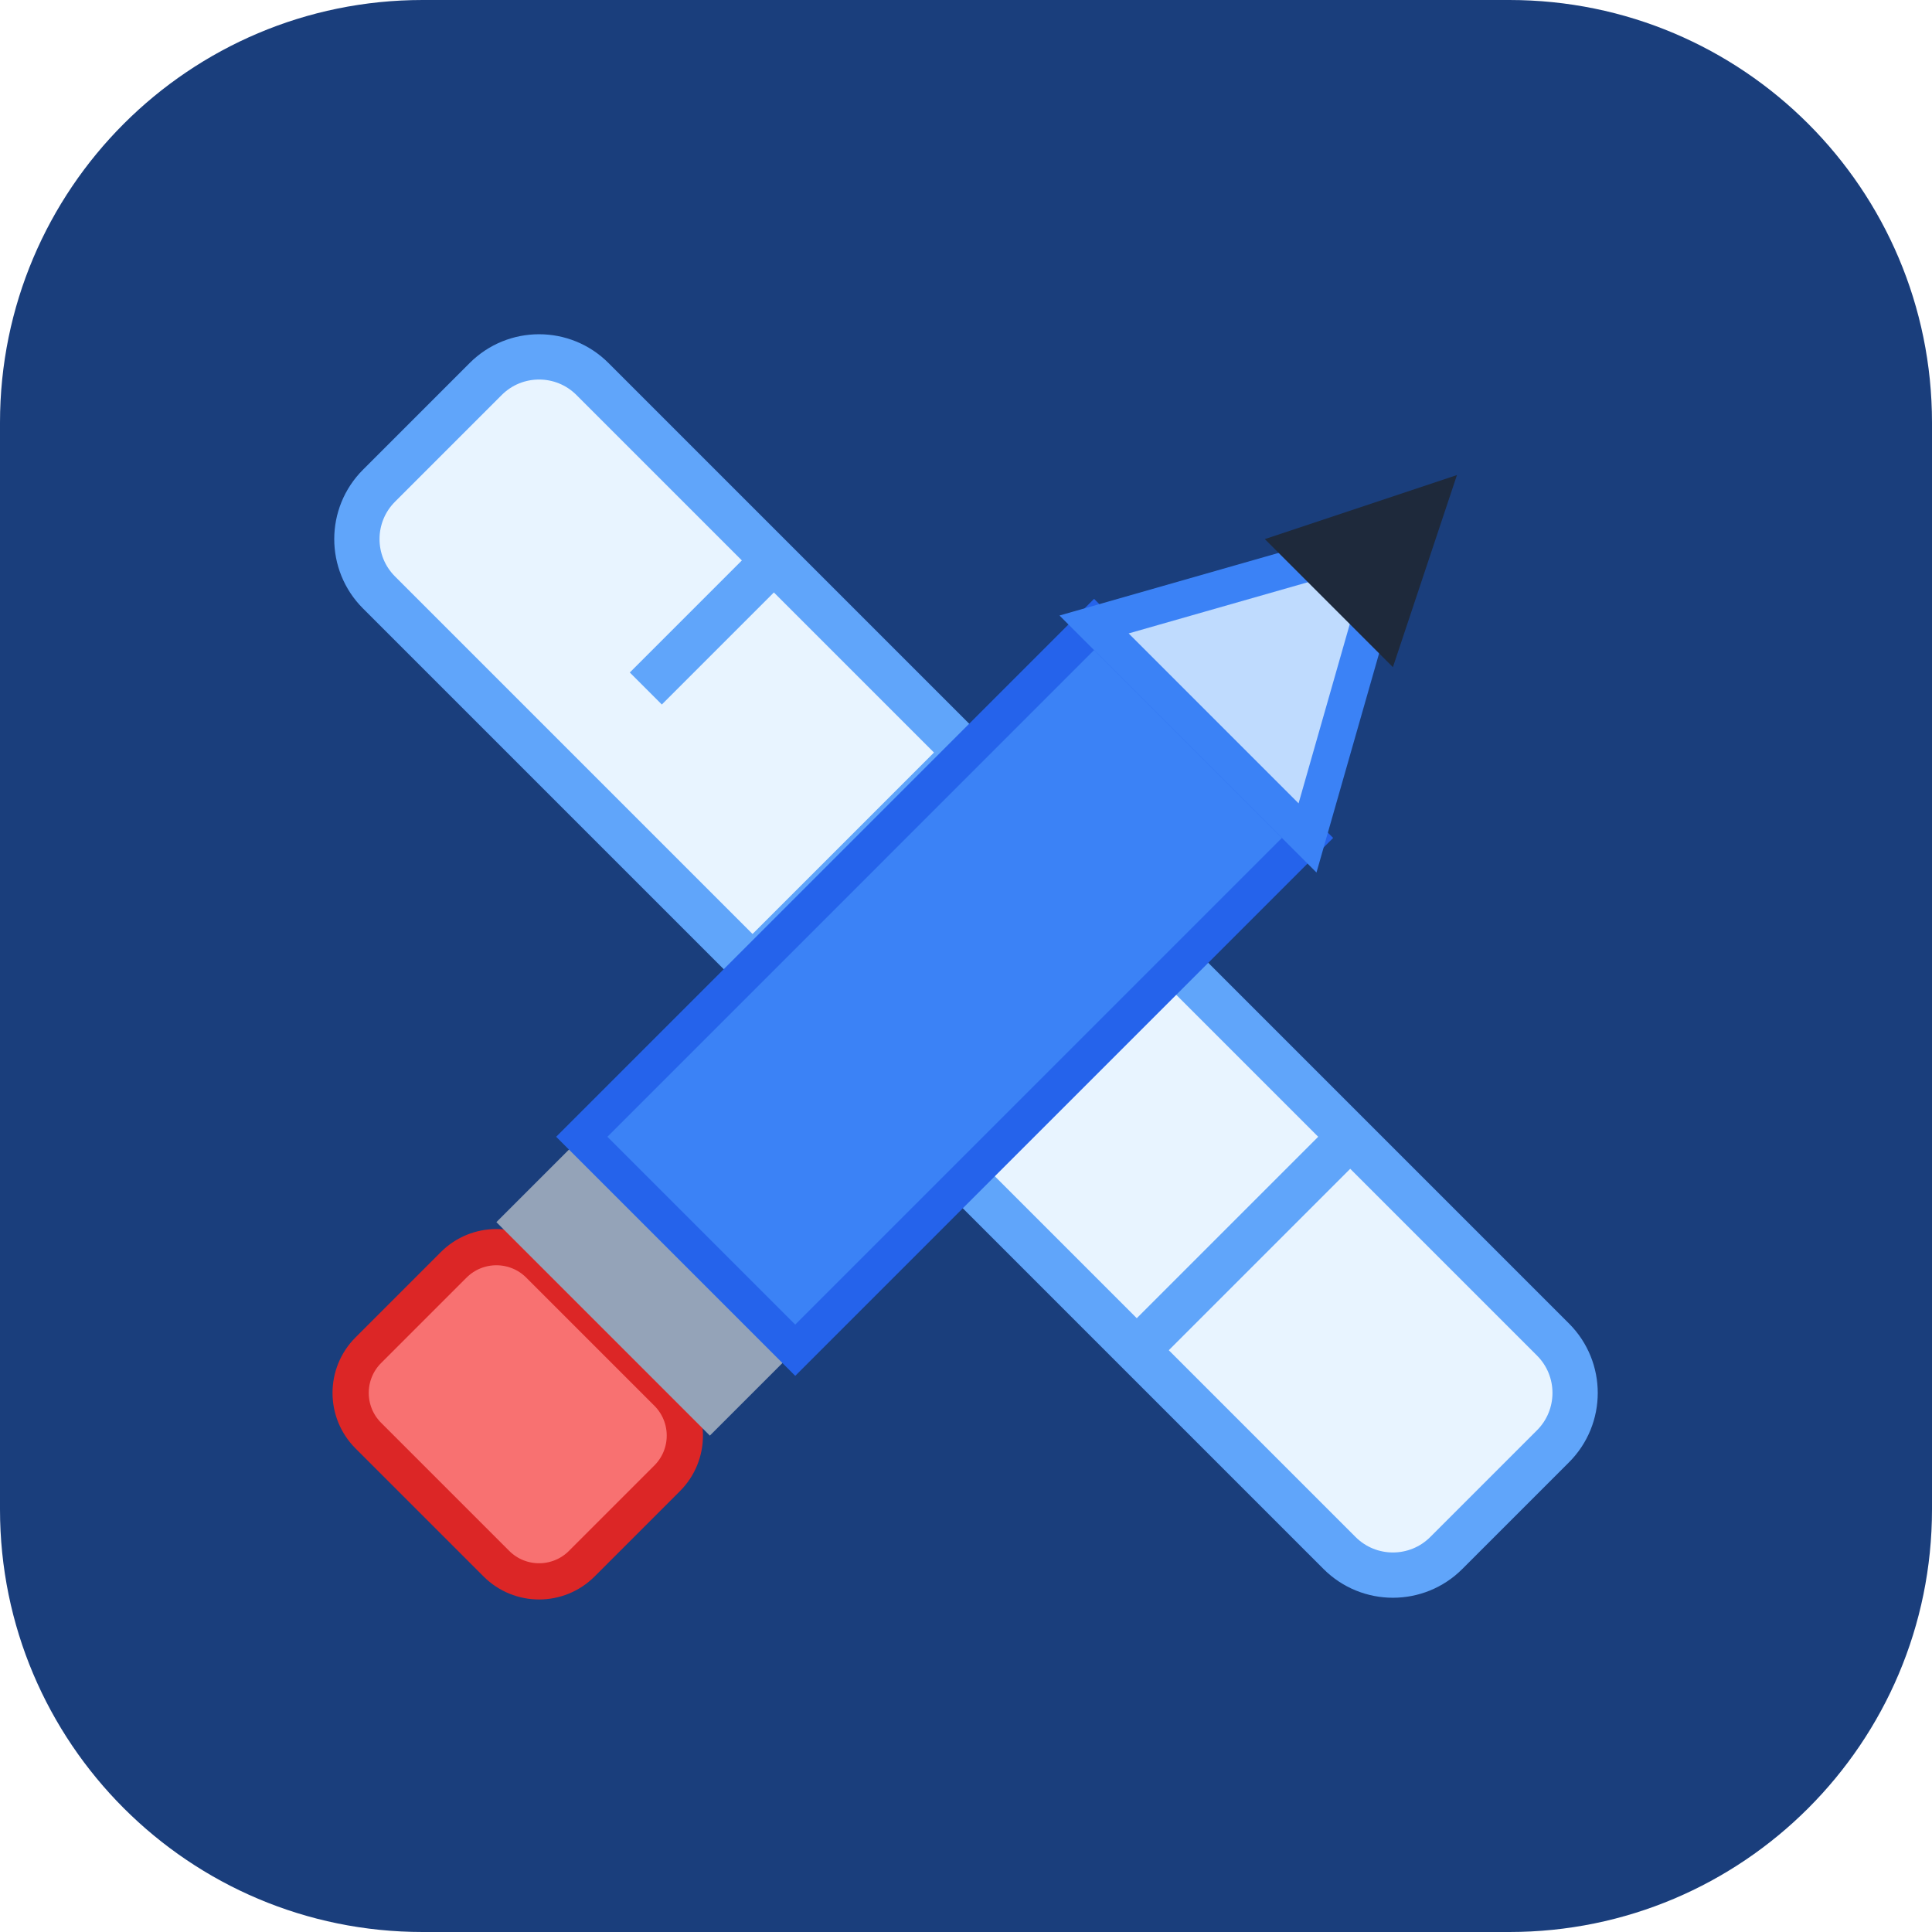
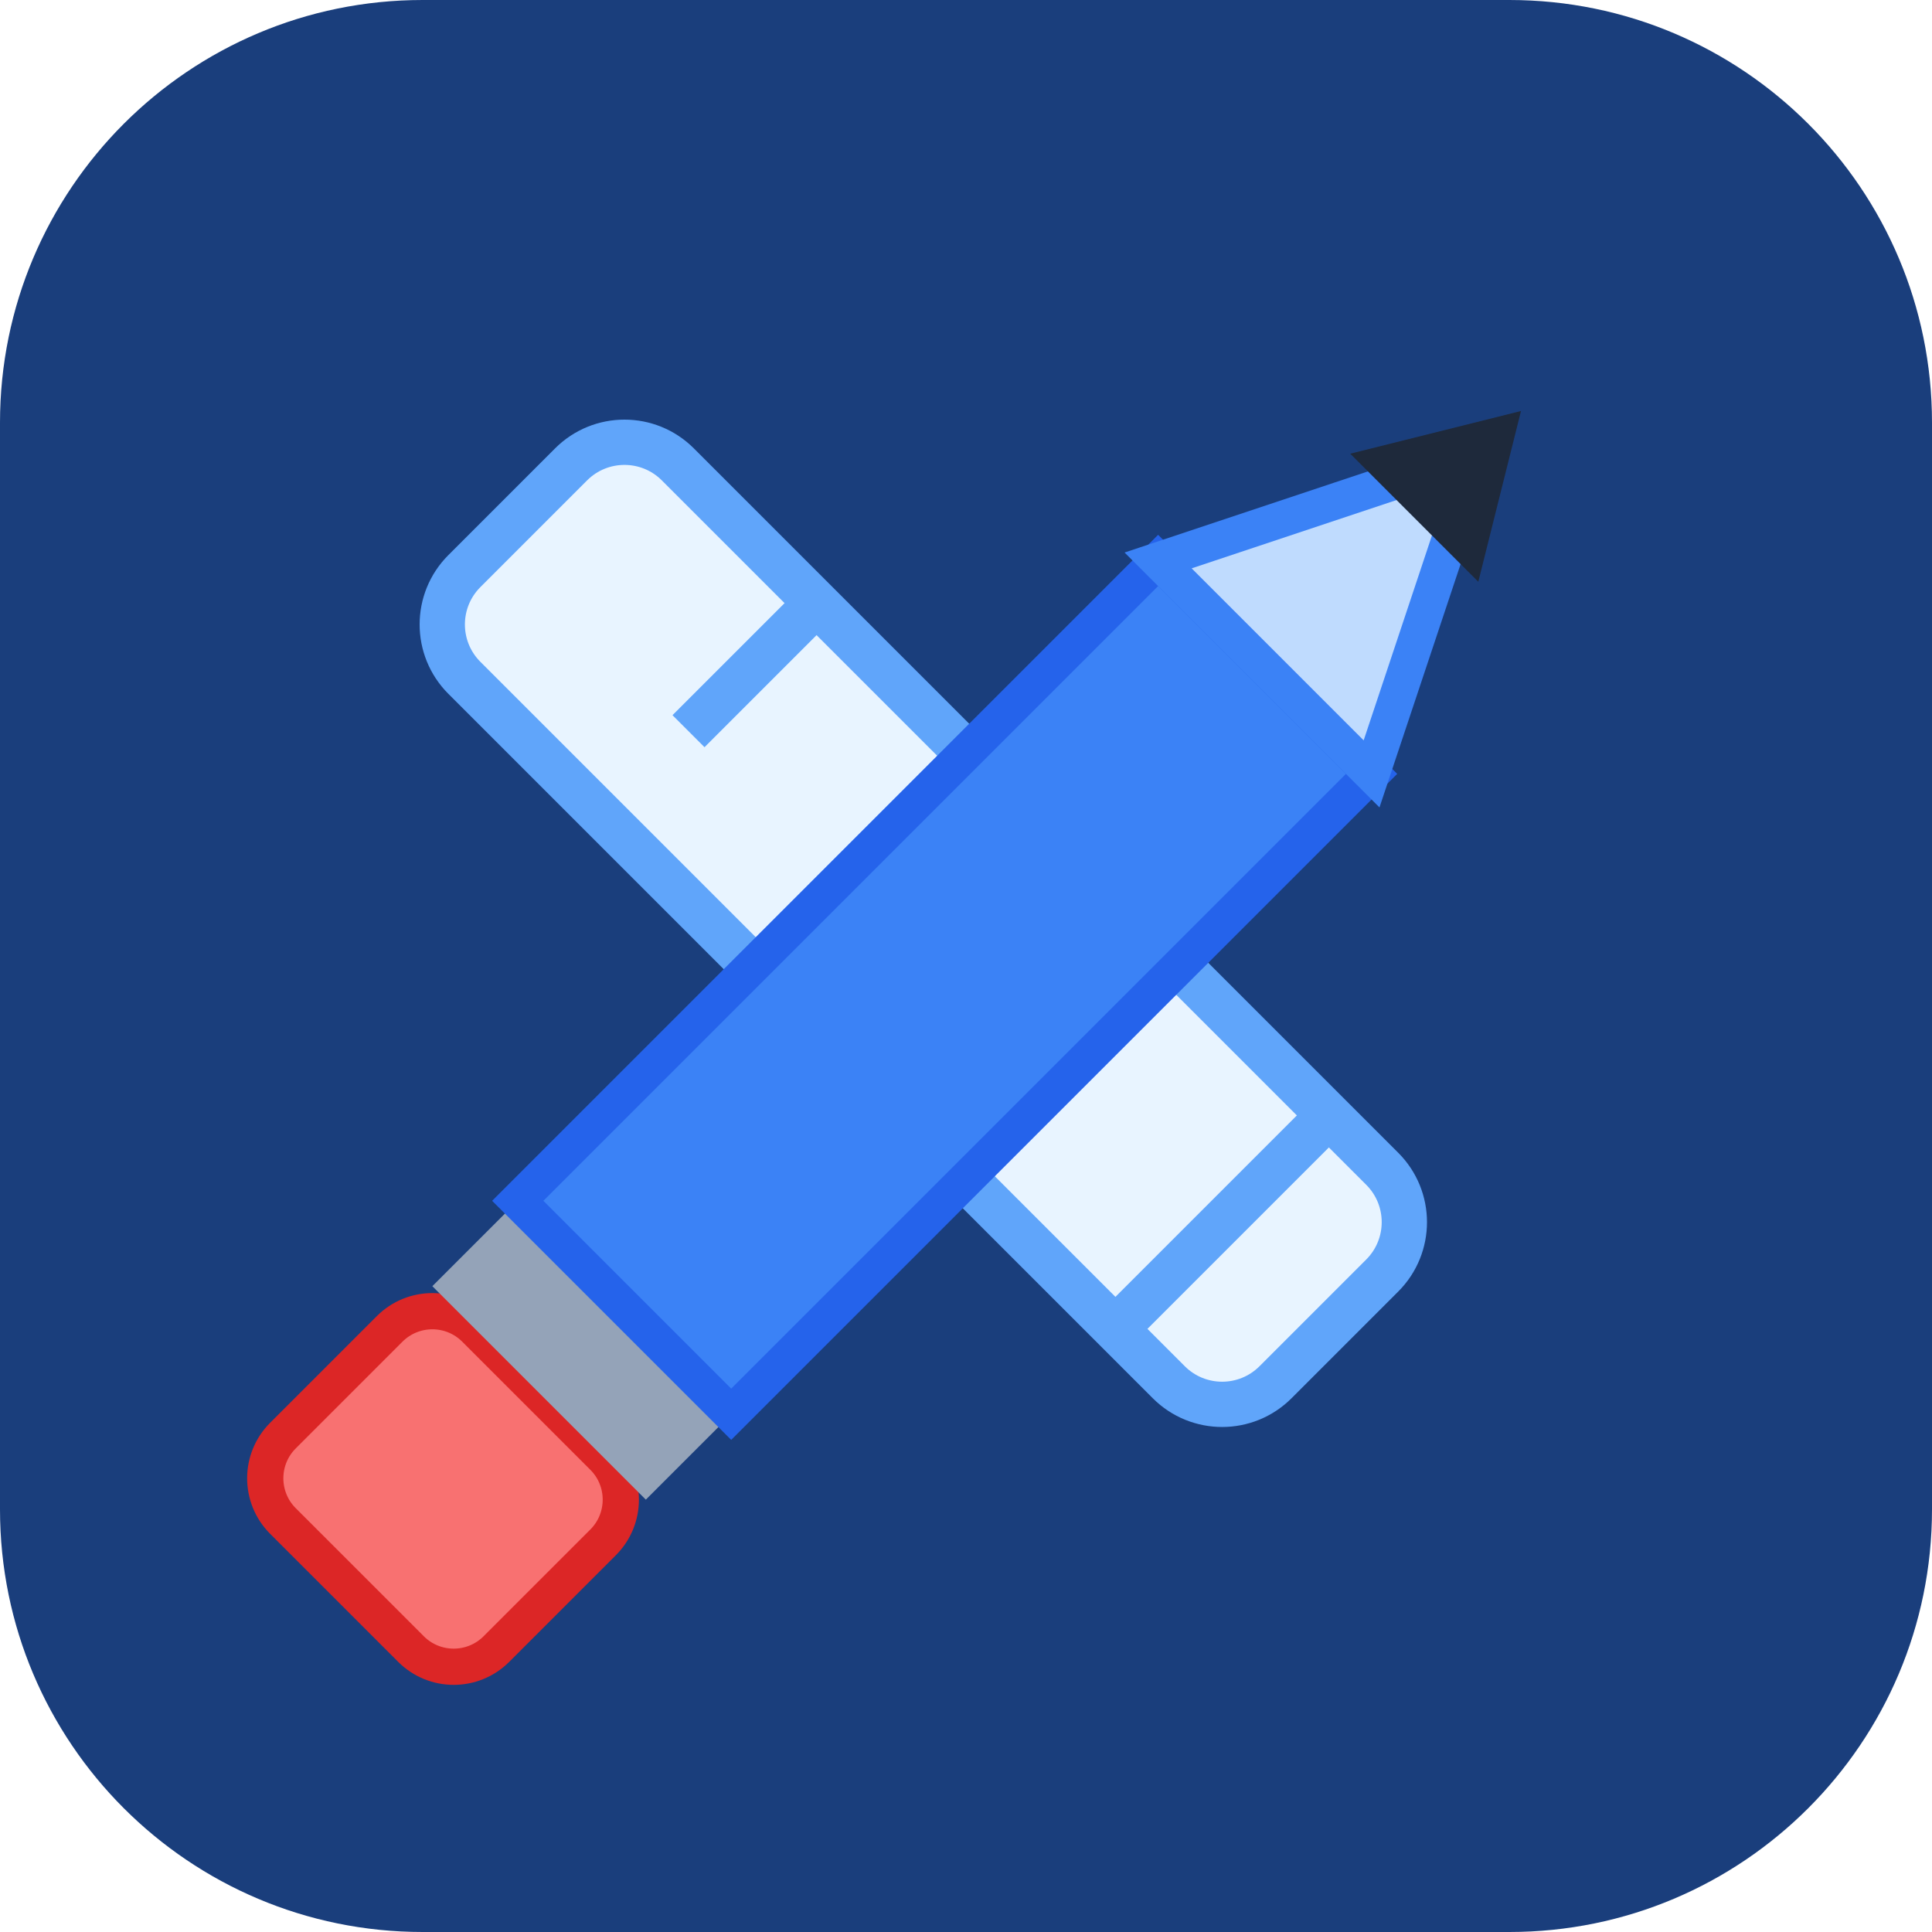
<svg xmlns="http://www.w3.org/2000/svg" viewBox="0 0 64 64">
  <rect width="64" height="64" rx="14" fill="#1a3e7c" />
  <g transform="rotate(45 32 32)">
-     <rect x="7" y="27" width="50" height="10" rx="2.5" fill="#e8f4ff" stroke="#60a5fa" stroke-width="1.5" />
-     <line x1="18" y1="27" x2="18" y2="33" stroke="#60a5fa" stroke-width="1.5" />
-     <line x1="27" y1="27" x2="27" y2="37" stroke="#60a5fa" stroke-width="1.5" />
+     <rect x="11" y="27" width="38" height="10" rx="2.5" fill="#e8f4ff" stroke="#60a5fa" stroke-width="1.5" />
+     <line x1="20" y1="27" x2="20" y2="33" stroke="#60a5fa" stroke-width="1.5" />
+     <line x1="28" y1="27" x2="28" y2="37" stroke="#60a5fa" stroke-width="1.5" />
    <line x1="36" y1="27" x2="36" y2="33" stroke="#60a5fa" stroke-width="1.5" />
-     <line x1="45" y1="27" x2="45" y2="37" stroke="#60a5fa" stroke-width="1.5" />
+     <line x1="44" y1="27" x2="44" y2="37" stroke="#60a5fa" stroke-width="1.5" />
  </g>
  <g transform="rotate(-45 32 32)">
-     <rect x="7" y="27" width="8" height="10" rx="2" fill="#f87171" stroke="#dc2626" stroke-width="1.2" />
-     <rect x="15" y="27" width="4" height="10" fill="#94a3b8" />
-     <rect x="19" y="27" width="24" height="10" fill="#3b82f6" stroke="#2563eb" stroke-width="1.2" />
-     <polygon points="43,27 43,37 52,32" fill="#bfdbfe" stroke="#3b82f6" stroke-width="1.2" />
-     <polygon points="49,29 49,35 55,32" fill="#1e293b" />
+     <rect x="3" y="27" width="9" height="10" rx="2" fill="#f87171" stroke="#dc2626" stroke-width="1.2" />
+     <rect x="12" y="27" width="4" height="10" fill="#94a3b8" />
+     <rect x="16" y="27" width="30" height="10" fill="#3b82f6" stroke="#2563eb" stroke-width="1.2" />
+     <polygon points="46,27 46,37 56,32" fill="#bfdbfe" stroke="#3b82f6" stroke-width="1.2" />
+     <polygon points="53,29 53,35 58,32" fill="#1e293b" />
  </g>
</svg>
